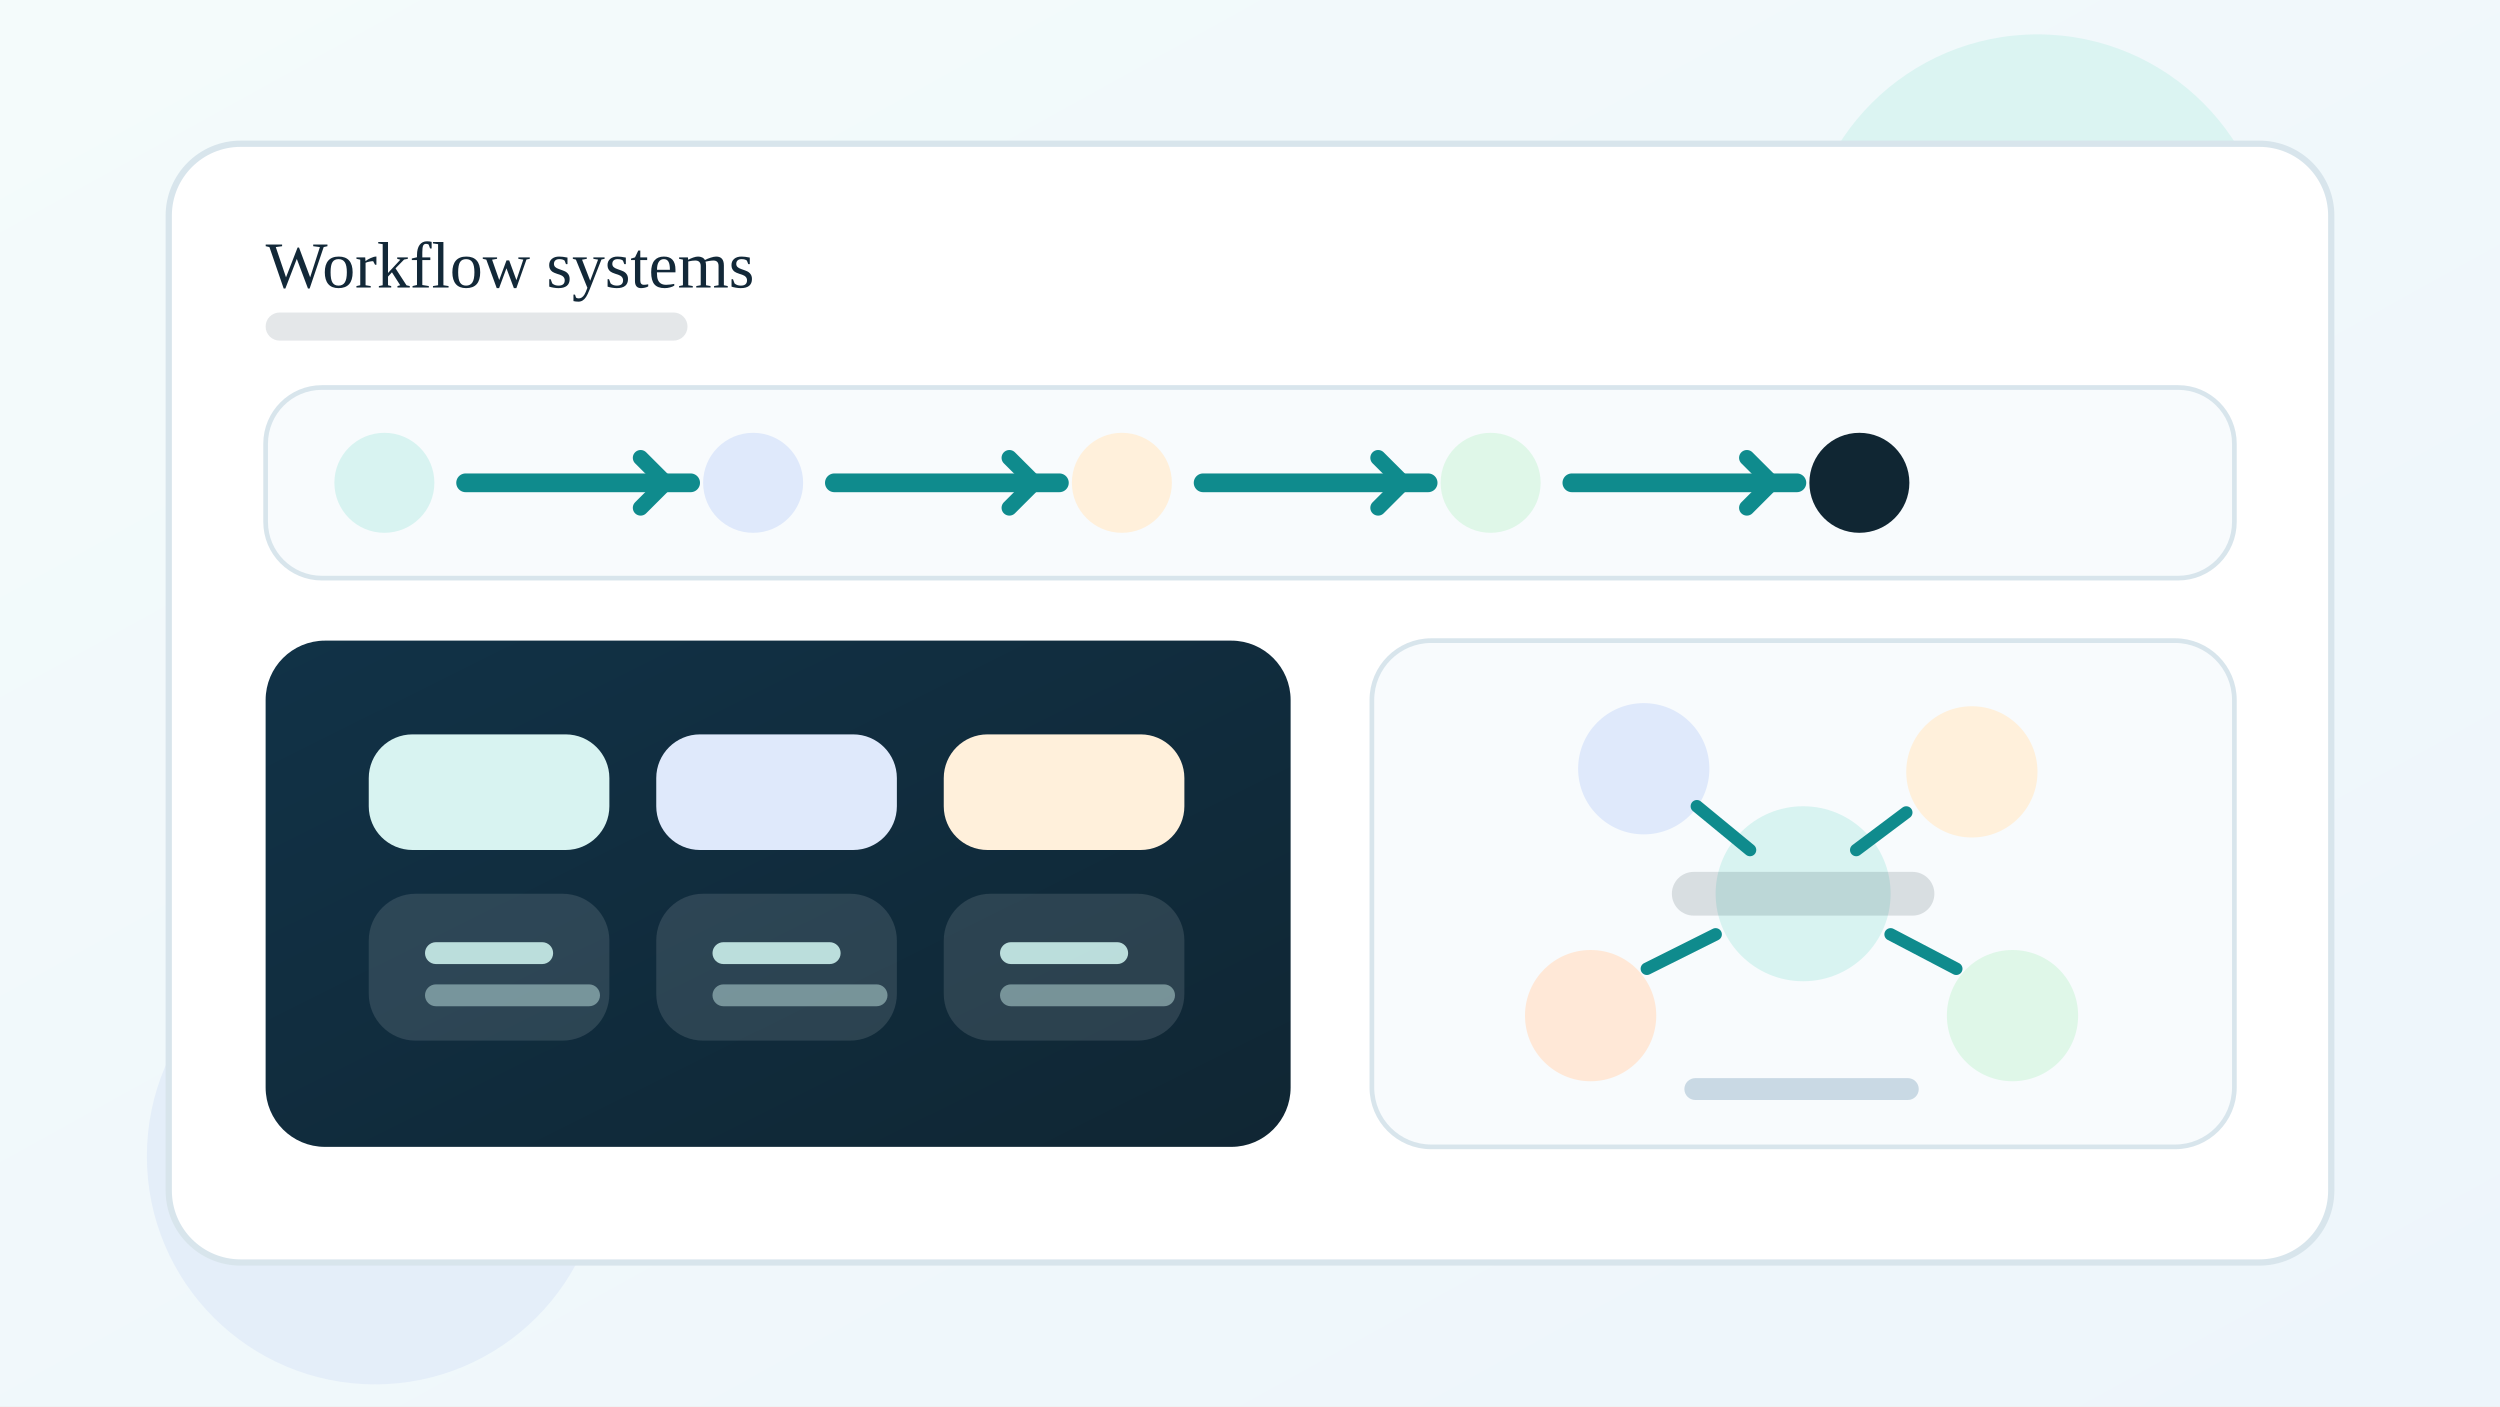
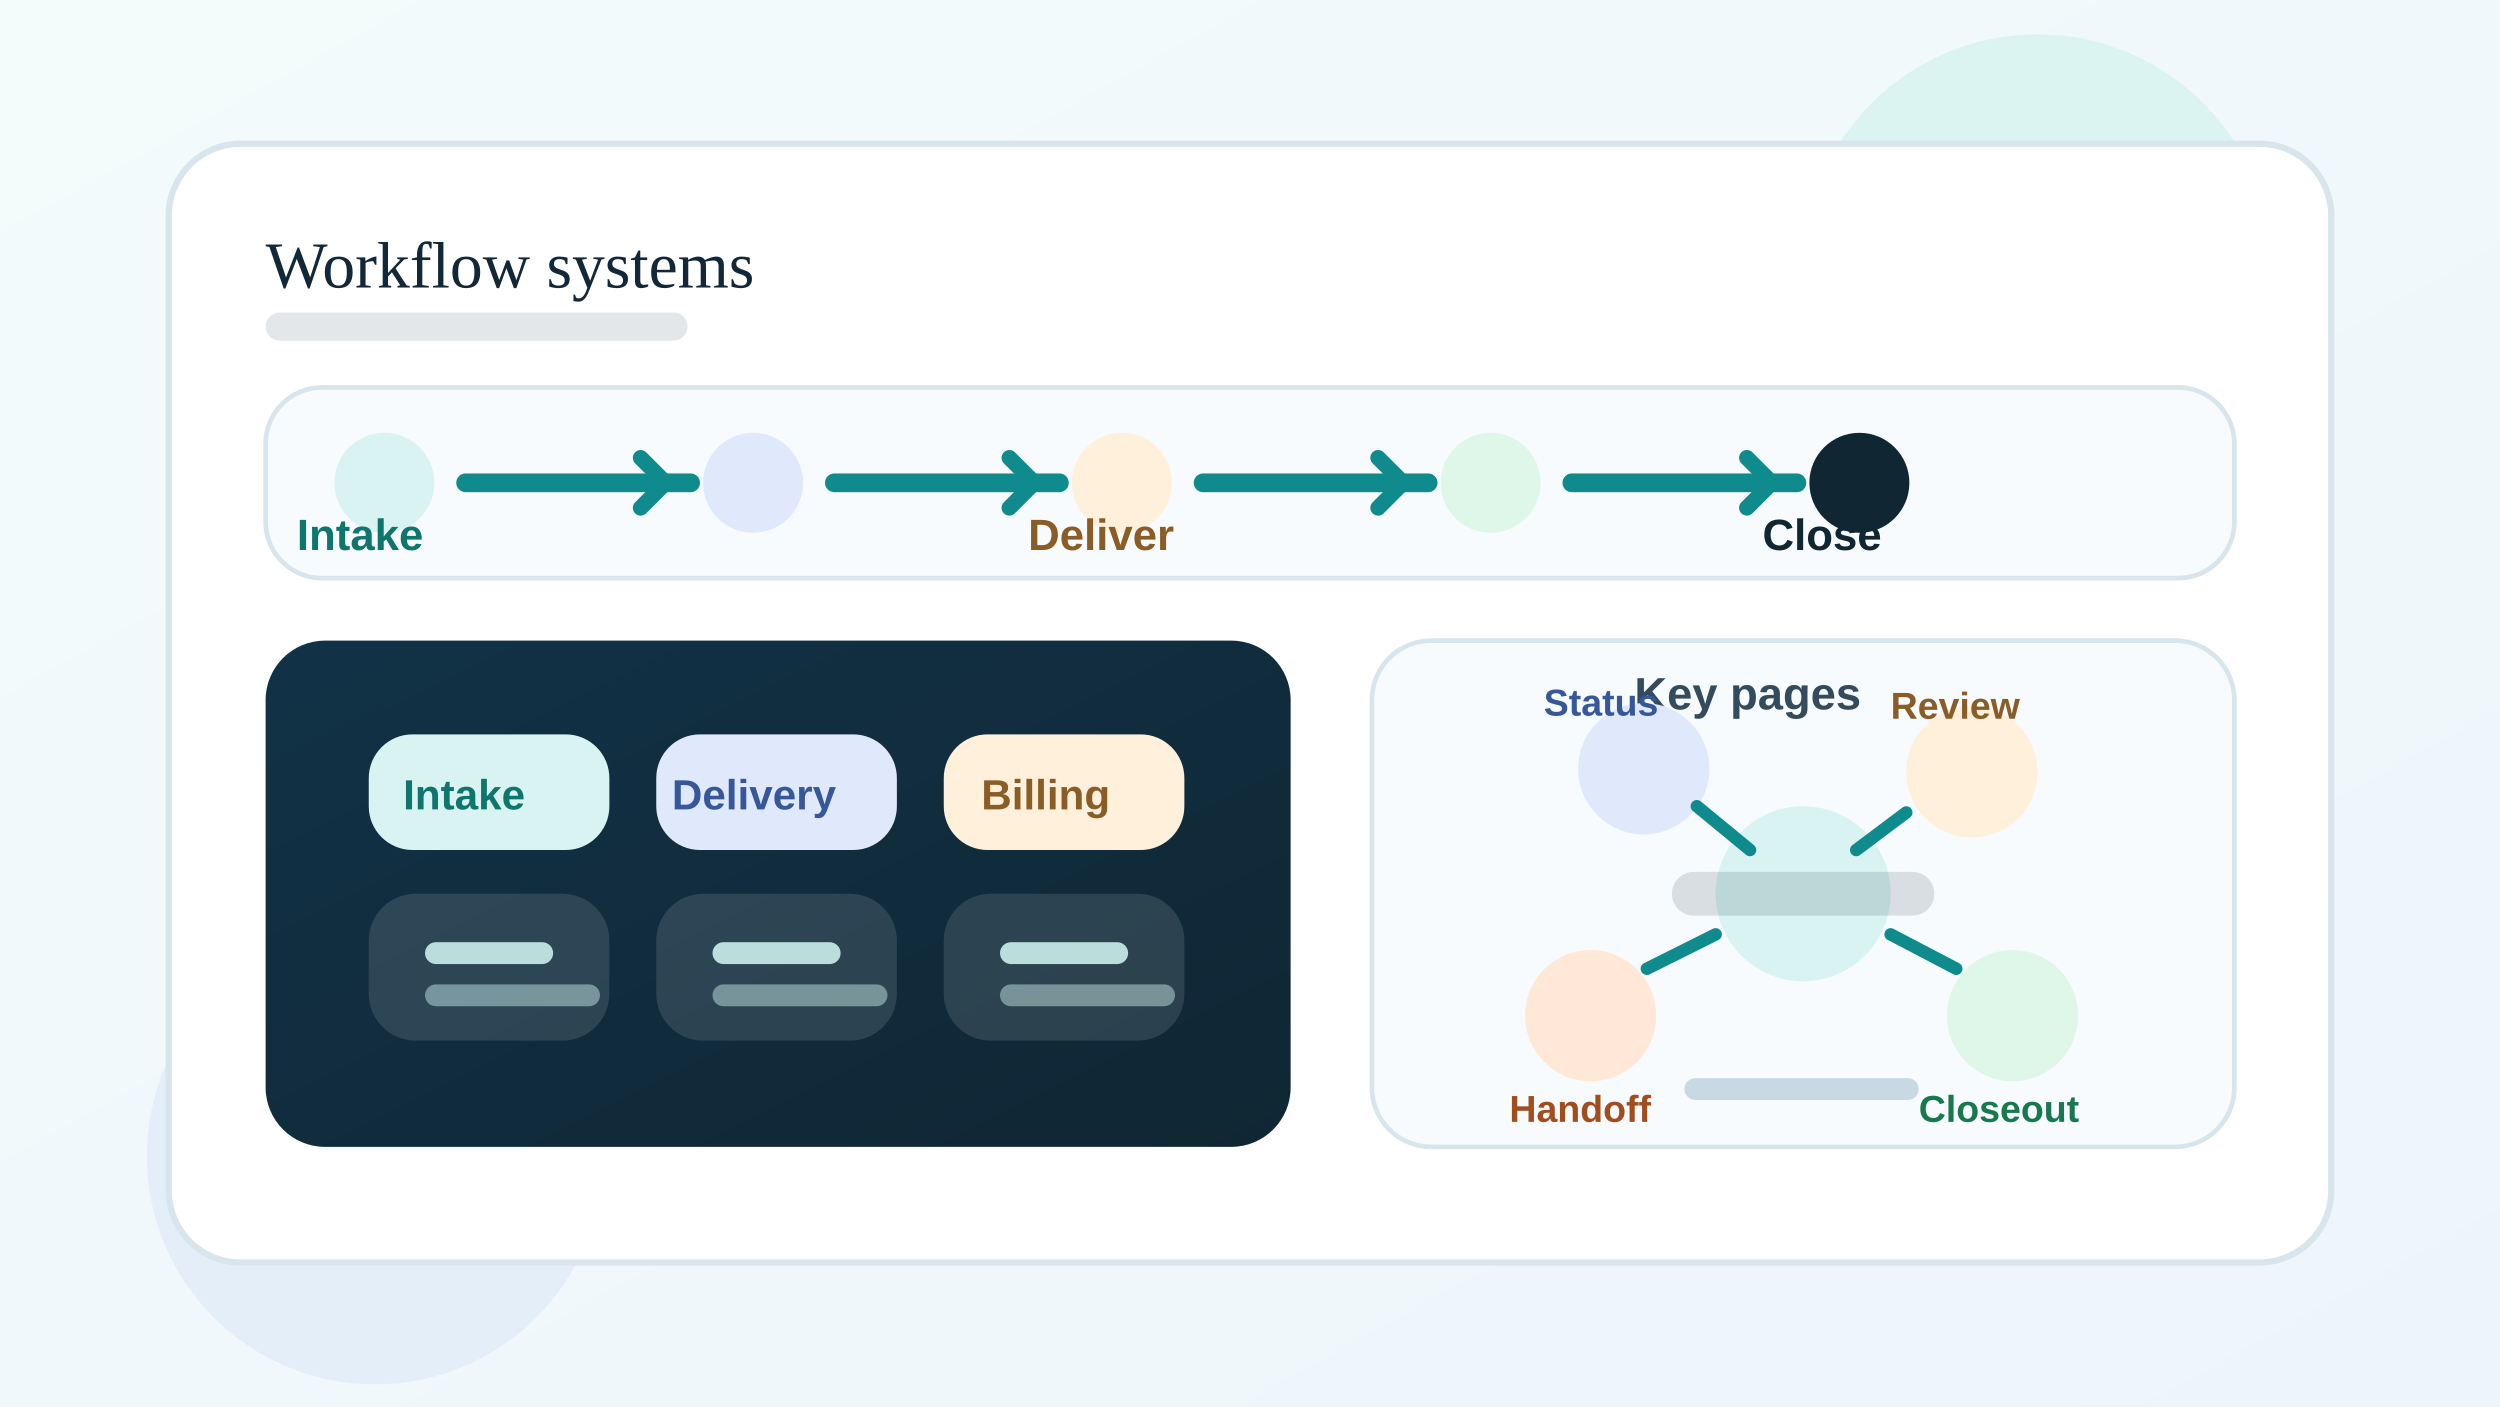
<svg xmlns="http://www.w3.org/2000/svg" viewBox="0 0 1600 900" role="img" aria-labelledby="title desc">
  <defs>
    <linearGradient id="hub-bg" x1="0%" y1="0%" x2="100%" y2="100%">
      <stop offset="0%" stop-color="#f4fbfb" />
      <stop offset="100%" stop-color="#edf5fb" />
    </linearGradient>
    <linearGradient id="hub-panel" x1="0%" y1="0%" x2="100%" y2="100%">
      <stop offset="0%" stop-color="#113247" />
      <stop offset="100%" stop-color="#102633" />
    </linearGradient>
  </defs>
  <rect width="1600" height="900" fill="url(#hub-bg)" />
  <circle cx="1304" cy="172" r="150" fill="#dbf4f2" />
  <circle cx="240" cy="740" r="146" fill="#e4eef9" />
  <rect x="108" y="92" width="1384" height="716" rx="46" fill="#ffffff" stroke="#d8e5ec" stroke-width="4" />
  <text x="170" y="184" font-family="Georgia, 'Times New Roman', serif" font-size="42" fill="#122838">Workflow systems</text>
  <rect x="170" y="200" width="270" height="18" rx="9" fill="#173042" opacity=".12" />
  <rect x="170" y="248" width="1260" height="122" rx="36" fill="#f8fbfd" stroke="#d8e5ec" stroke-width="3" />
  <path d="M298 309h144m92 0h144m92 0h144m92 0h144" stroke="#0f8b8d" stroke-width="12" stroke-linecap="round" />
  <circle cx="246" cy="309" r="32" fill="#d8f3f1" />
  <circle cx="482" cy="309" r="32" fill="#dfe9fb" />
  <circle cx="718" cy="309" r="32" fill="#fff0db" />
  <circle cx="954" cy="309" r="32" fill="#dff7e8" />
  <circle cx="1190" cy="309" r="32" fill="#102633" />
  <path d="M426 309l-16-16m16 16l-16 16M662 309l-16-16m16 16l-16 16M898 309l-16-16m16 16l-16 16M1134 309l-16-16m16 16l-16 16" stroke="#0f8b8d" stroke-width="10" stroke-linecap="round" stroke-linejoin="round" />
+   <text x="190" y="352" font-family="Arial, sans-serif" font-size="28" font-weight="700" fill="#0f766e">Intake</text>
+   <text x="658" y="352" font-family="Arial, sans-serif" font-size="28" font-weight="700" fill="#8a5d27">Deliver</text>
+   <text x="1128" y="352" font-family="Arial, sans-serif" font-size="28" font-weight="700" fill="#102633">Close</text>
  <rect x="170" y="410" width="656" height="324" rx="38" fill="url(#hub-panel)" />
  <rect x="236" y="470" width="154" height="74" rx="28" fill="#d8f3f1" />
  <rect x="420" y="470" width="154" height="74" rx="28" fill="#dfe9fb" />
  <rect x="604" y="470" width="154" height="74" rx="28" fill="#fff0db" />
+   <text x="258" y="518" font-family="Arial, sans-serif" font-size="27" font-weight="700" fill="#0f766e">Intake</text>
+   <text x="430" y="518" font-family="Arial, sans-serif" font-size="27" font-weight="700" fill="#36589a">Delivery</text>
+   <text x="628" y="518" font-family="Arial, sans-serif" font-size="27" font-weight="700" fill="#8a5d27">Billing</text>
  <rect x="236" y="572" width="154" height="94" rx="30" fill="#ffffff" opacity=".12" />
  <rect x="420" y="572" width="154" height="94" rx="30" fill="#ffffff" opacity=".12" />
  <rect x="604" y="572" width="154" height="94" rx="30" fill="#ffffff" opacity=".12" />
  <rect x="272" y="603" width="82" height="14" rx="7" fill="#d6faf5" opacity=".84" />
  <rect x="272" y="630" width="112" height="14" rx="7" fill="#d6faf5" opacity=".44" />
  <rect x="456" y="603" width="82" height="14" rx="7" fill="#d6faf5" opacity=".84" />
  <rect x="456" y="630" width="112" height="14" rx="7" fill="#d6faf5" opacity=".44" />
  <rect x="640" y="603" width="82" height="14" rx="7" fill="#d6faf5" opacity=".84" />
  <rect x="640" y="630" width="112" height="14" rx="7" fill="#d6faf5" opacity=".44" />
  <rect x="878" y="410" width="552" height="324" rx="38" fill="#f8fbfd" stroke="#d8e5ec" stroke-width="3" />
+   <text x="1046" y="454" font-family="Arial, sans-serif" font-size="29" font-weight="700" fill="#334b5c">Key pages</text>
  <circle cx="1154" cy="572" r="56" fill="#d8f3f1" />
  <circle cx="1052" cy="492" r="42" fill="#dfe9fb" />
  <circle cx="1262" cy="494" r="42" fill="#fff0db" />
  <circle cx="1018" cy="650" r="42" fill="#ffe8d7" />
  <circle cx="1288" cy="650" r="42" fill="#dff7e8" />
+   <text x="988" y="458" font-family="Arial, sans-serif" font-size="24" font-weight="700" fill="#36589a">Status</text>
+   <text x="1210" y="460" font-family="Arial, sans-serif" font-size="24" font-weight="700" fill="#8a5d27">Review</text>
+   <text x="966" y="718" font-family="Arial, sans-serif" font-size="24" font-weight="700" fill="#a14d1e">Handoff</text>
+   <text x="1228" y="718" font-family="Arial, sans-serif" font-size="24" font-weight="700" fill="#18794e">Closeout</text>
  <path d="M1086 516l34 28M1220 520l-32 24M1054 620l44-22M1252 620l-42-22" stroke="#0f8b8d" stroke-width="8" stroke-linecap="round" />
  <rect x="1070" y="558" width="168" height="28" rx="14" fill="#102633" opacity=".14" />
  <rect x="1078" y="690" width="150" height="14" rx="7" fill="#c9d9e4" />
</svg>
